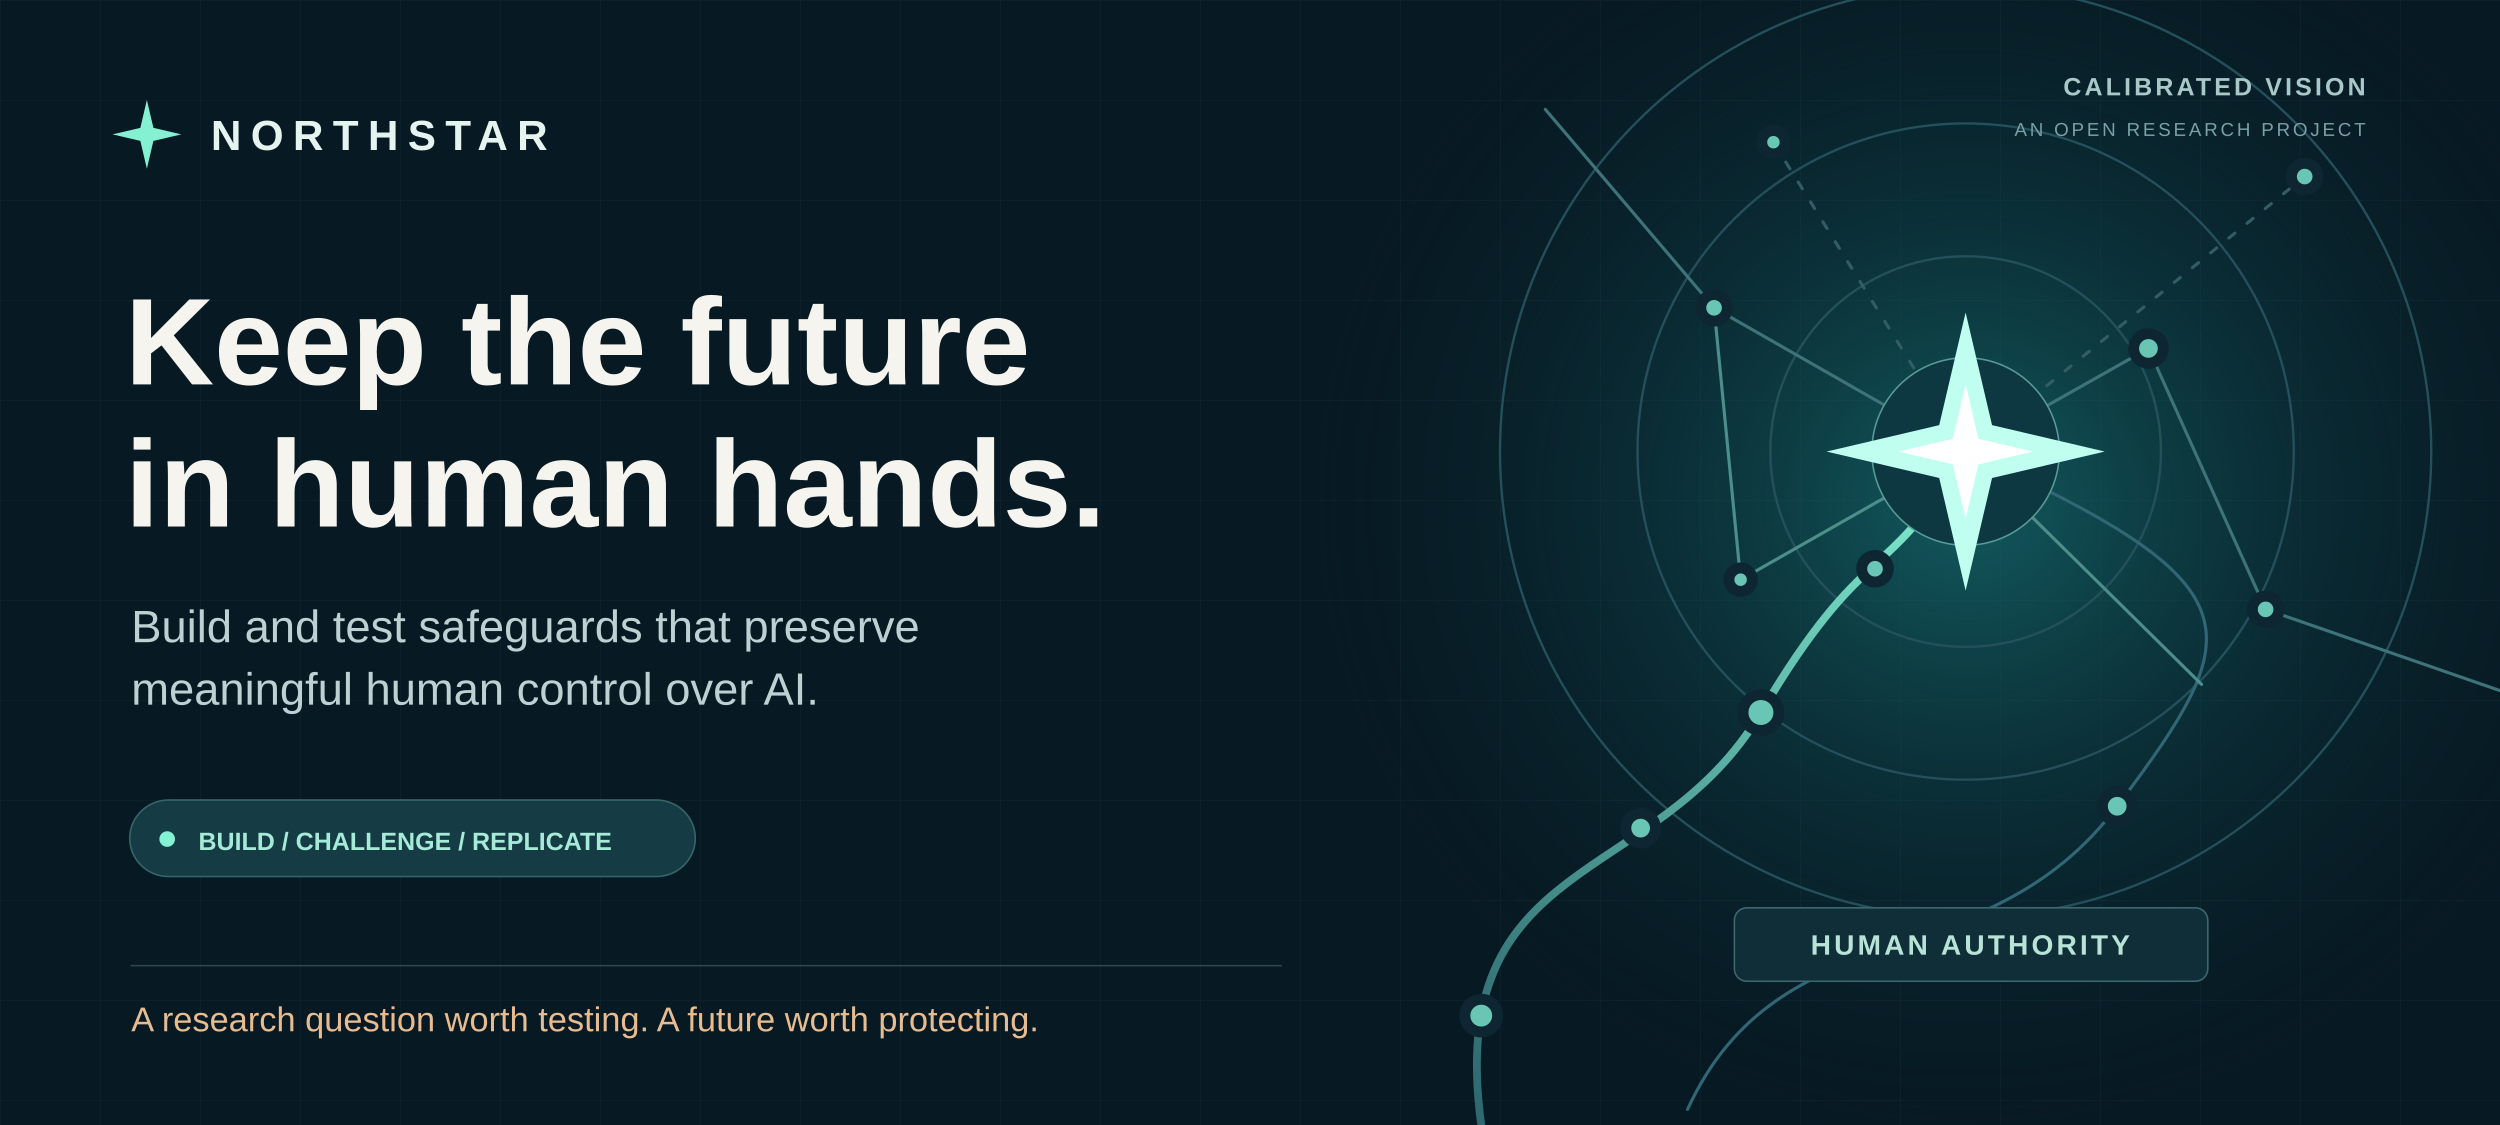
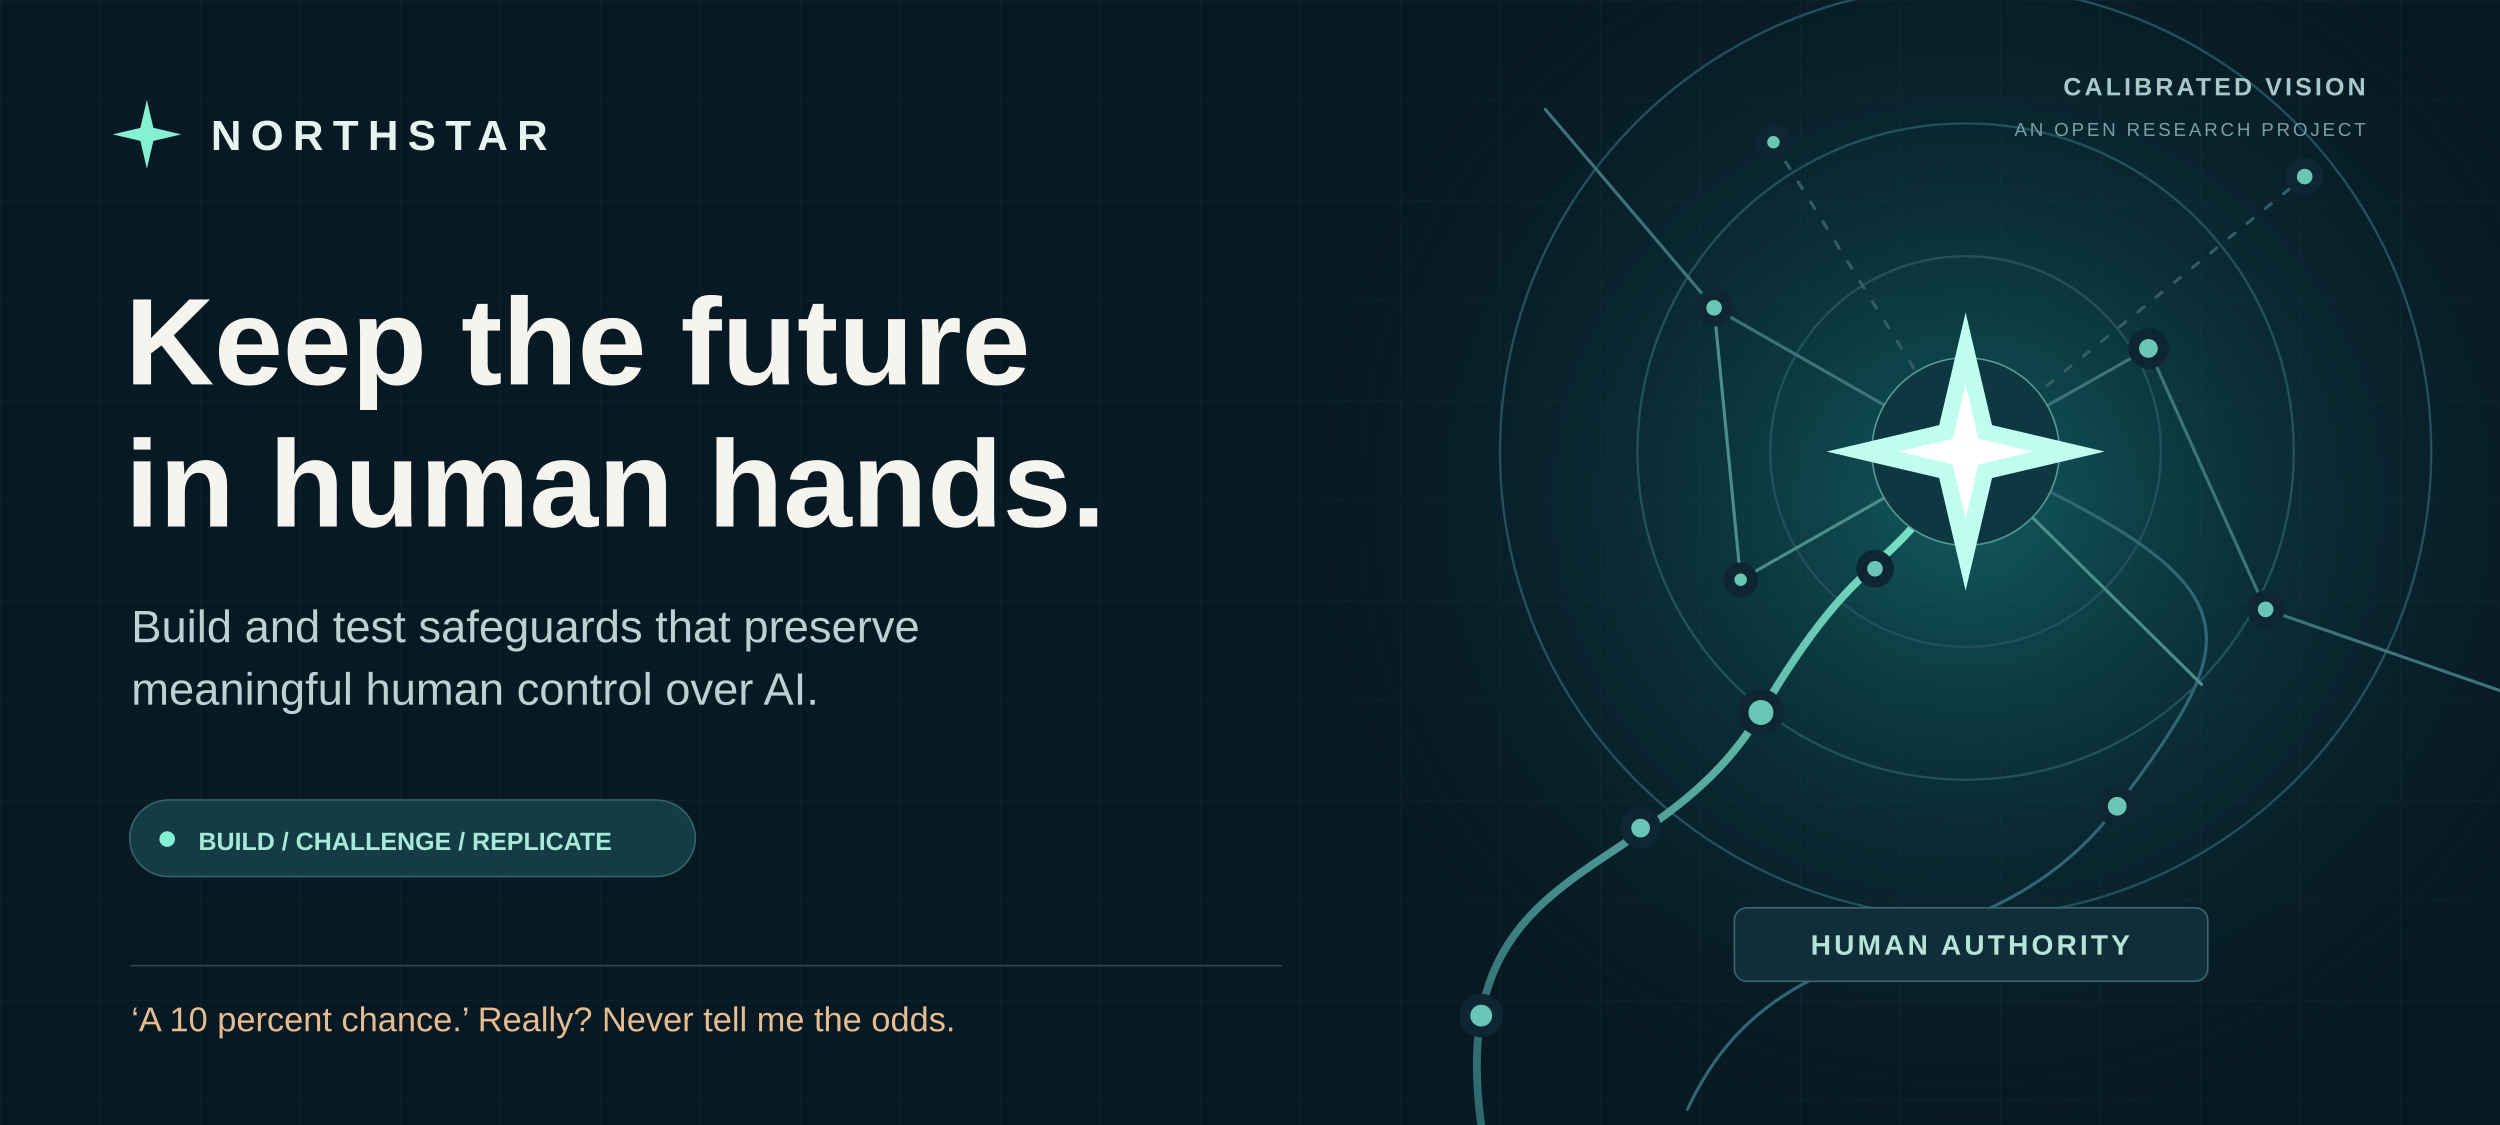
<svg xmlns="http://www.w3.org/2000/svg" width="1600" height="720" viewBox="0 0 1600 720" role="img" aria-labelledby="title desc">
  <defs>
    <radialGradient id="glow">
      <stop stop-color="#187f80" stop-opacity=".65" />
      <stop offset="1" stop-color="#071923" stop-opacity="0" />
    </radialGradient>
    <linearGradient id="route" x1="0" y1="1" x2="1" y2="0">
      <stop stop-color="#2d676f" />
      <stop offset="1" stop-color="#83f1d2" />
    </linearGradient>
    <pattern id="grid" width="64" height="64" patternUnits="userSpaceOnUse">
      <path d="M64 0H0V64" fill="none" stroke="#60818c" stroke-opacity=".09" />
    </pattern>
  </defs>
  <rect width="1600" height="720" fill="#071923" />
  <rect width="1600" height="720" fill="url(#grid)" />
  <ellipse cx="1260" cy="320" rx="460" ry="440" fill="url(#glow)" />
  <circle cx="1258" cy="289" r="125" fill="none" stroke="#24505c" stroke-width="1.5" />
  <circle cx="1258" cy="289" r="210" fill="none" stroke="#24505c" stroke-width="1.5" />
  <circle cx="1258" cy="289" r="298" fill="none" stroke="#24505c" stroke-width="1.5" />
  <path d="M948 720 C924 545 1060 569 1127 456 S1208 375 1258 289" fill="none" stroke="url(#route)" stroke-width="5" stroke-linecap="round" stroke-linejoin="round" stroke-dasharray="" />
  <path d="M1080 710 C1140 580 1270 629 1355 516 S1447 375 1258 289" fill="none" stroke="#316675" stroke-width="2" stroke-linecap="round" stroke-linejoin="round" stroke-dasharray="" />
  <path d="M1600 442 L1450 390 L1375 223 L1258 289 L1097 197 L989 70" fill="none" stroke="#3e737a" stroke-width="2" stroke-linecap="round" stroke-linejoin="round" stroke-dasharray="" />
  <path d="M1135 91 L1258 289 L1475 113" fill="none" stroke="#335c65" stroke-width="2" stroke-linecap="round" stroke-linejoin="round" stroke-dasharray="5 10" />
  <path d="M1097 197 L1114 371 L1258 289 L1409 438" fill="none" stroke="#4c8e8a" stroke-width="2" stroke-linecap="round" stroke-linejoin="round" stroke-dasharray="" />
  <circle cx="948" cy="650" r="14" fill="#0d2631" stroke="none" stroke-width="2" />
  <circle cx="948" cy="650" r="7" fill="#69c6b4" stroke="none" stroke-width="2" />
  <circle cx="1050" cy="530" r="13" fill="#0d2631" stroke="none" stroke-width="2" />
  <circle cx="1050" cy="530" r="6" fill="#69c6b4" stroke="none" stroke-width="2" />
  <circle cx="1127" cy="456" r="15" fill="#0d2631" stroke="none" stroke-width="2" />
  <circle cx="1127" cy="456" r="8" fill="#69c6b4" stroke="none" stroke-width="2" />
  <circle cx="1200" cy="364" r="12" fill="#0d2631" stroke="none" stroke-width="2" />
  <circle cx="1200" cy="364" r="5" fill="#69c6b4" stroke="none" stroke-width="2" />
  <circle cx="1097" cy="197" r="12" fill="#0d2631" stroke="none" stroke-width="2" />
  <circle cx="1097" cy="197" r="5" fill="#69c6b4" stroke="none" stroke-width="2" />
  <circle cx="1114" cy="371" r="11" fill="#0d2631" stroke="none" stroke-width="2" />
  <circle cx="1114" cy="371" r="4" fill="#69c6b4" stroke="none" stroke-width="2" />
  <circle cx="1375" cy="223" r="13" fill="#0d2631" stroke="none" stroke-width="2" />
  <circle cx="1375" cy="223" r="6" fill="#69c6b4" stroke="none" stroke-width="2" />
  <circle cx="1450" cy="390" r="12" fill="#0d2631" stroke="none" stroke-width="2" />
  <circle cx="1450" cy="390" r="5" fill="#69c6b4" stroke="none" stroke-width="2" />
  <circle cx="1355" cy="516" r="13" fill="#0d2631" stroke="none" stroke-width="2" />
  <circle cx="1355" cy="516" r="6" fill="#69c6b4" stroke="none" stroke-width="2" />
  <circle cx="1135" cy="91" r="11" fill="#0d2631" stroke="none" stroke-width="2" />
  <circle cx="1135" cy="91" r="4" fill="#69c6b4" stroke="none" stroke-width="2" />
  <circle cx="1475" cy="113" r="12" fill="#0d2631" stroke="none" stroke-width="2" />
  <circle cx="1475" cy="113" r="5" fill="#69c6b4" stroke="none" stroke-width="2" />
  <circle cx="1258" cy="289" r="60" fill="#0e3841" stroke="#589b97" stroke-width="1" />
  <path d="M1258 200 L1274.91 272.09 L1347 289 L1274.91 305.91 L1258 378 L1241.09 305.91 L1169 289 L1241.09 272.09 Z" fill="#c0fff0" />
  <path d="M1258 246 L1266.17 280.83 L1301 289 L1266.17 297.17 L1258 332 L1249.83 297.17 L1215 289 L1249.83 280.83 Z" fill="#ffffff" />
  <text x="1514" y="61" font-family="Segoe UI,Arial,Helvetica,sans-serif" font-size="16" font-weight="600" fill="#a9c9c8" text-anchor="end" letter-spacing="2">CALIBRATED VISION</text>
  <text x="1514" y="87" font-family="Segoe UI,Arial,Helvetica,sans-serif" font-size="12" font-weight="400" fill="#7ba0a5" text-anchor="end" letter-spacing="1.8">AN OPEN RESEARCH PROJECT</text>
  <path d="M94 64 L98.18 81.82 L116 86 L98.18 90.18 L94 108 L89.82 90.18 L72 86 L89.82 81.82 Z" fill="#83f1d2" />
  <text x="135" y="96" font-family="Segoe UI,Arial,Helvetica,sans-serif" font-size="27" font-weight="700" fill="#e5f4ef" text-anchor="start" letter-spacing="6">NORTHSTAR</text>
  <text x="80" y="246" font-family="Segoe UI,Arial,Helvetica,sans-serif" font-size="79" font-weight="700" fill="#f6f4ee" text-anchor="start" letter-spacing="0">Keep the future</text>
  <text x="80" y="337" font-family="Segoe UI,Arial,Helvetica,sans-serif" font-size="79" font-weight="700" fill="#f6f4ee" text-anchor="start" letter-spacing="0">in human hands.</text>
  <text x="84" y="411" font-family="Segoe UI,Arial,Helvetica,sans-serif" font-size="29" font-weight="400" fill="#bed1d2" text-anchor="start" letter-spacing="0">Build and test safeguards that preserve</text>
  <text x="84" y="451" font-family="Segoe UI,Arial,Helvetica,sans-serif" font-size="29" font-weight="400" fill="#bed1d2" text-anchor="start" letter-spacing="0">meaningful human control over AI.</text>
  <rect x="83" y="512" width="362" height="49" rx="25" fill="#153c44" stroke="#36666a" />
  <circle cx="107" cy="537" r="5" fill="#83f1d2" stroke="none" stroke-width="2" />
  <text x="127" y="544" font-family="Segoe UI,Arial,Helvetica,sans-serif" font-size="16" font-weight="600" fill="#a6ead8" text-anchor="start" letter-spacing="0">BUILD  /  CHALLENGE  /  REPLICATE</text>
  <path d="M84 618 H820" fill="none" stroke="#2d4852" stroke-width="1" stroke-linecap="round" stroke-linejoin="round" stroke-dasharray="" />
-   <text x="84" y="660" font-family="Segoe UI,Arial,Helvetica,sans-serif" font-size="22" font-weight="400" fill="#e7bc90" text-anchor="start" letter-spacing="0">A research question worth testing. A future worth protecting.</text>
+   <text x="84" y="660" font-family="Segoe UI,Arial,Helvetica,sans-serif" font-size="22" font-weight="400" fill="#e7bc90" text-anchor="start" letter-spacing="0">‘A 10 percent chance.’ Really? Never tell me the odds.</text>
  <rect x="1110" y="581" width="303" height="47" rx="8" fill="#102e38" stroke="#3d6870" />
  <text x="1261" y="611" font-family="Segoe UI,Arial,Helvetica,sans-serif" font-size="18" font-weight="600" fill="#b8e4d8" text-anchor="middle" letter-spacing="2">HUMAN AUTHORITY</text>
</svg>
